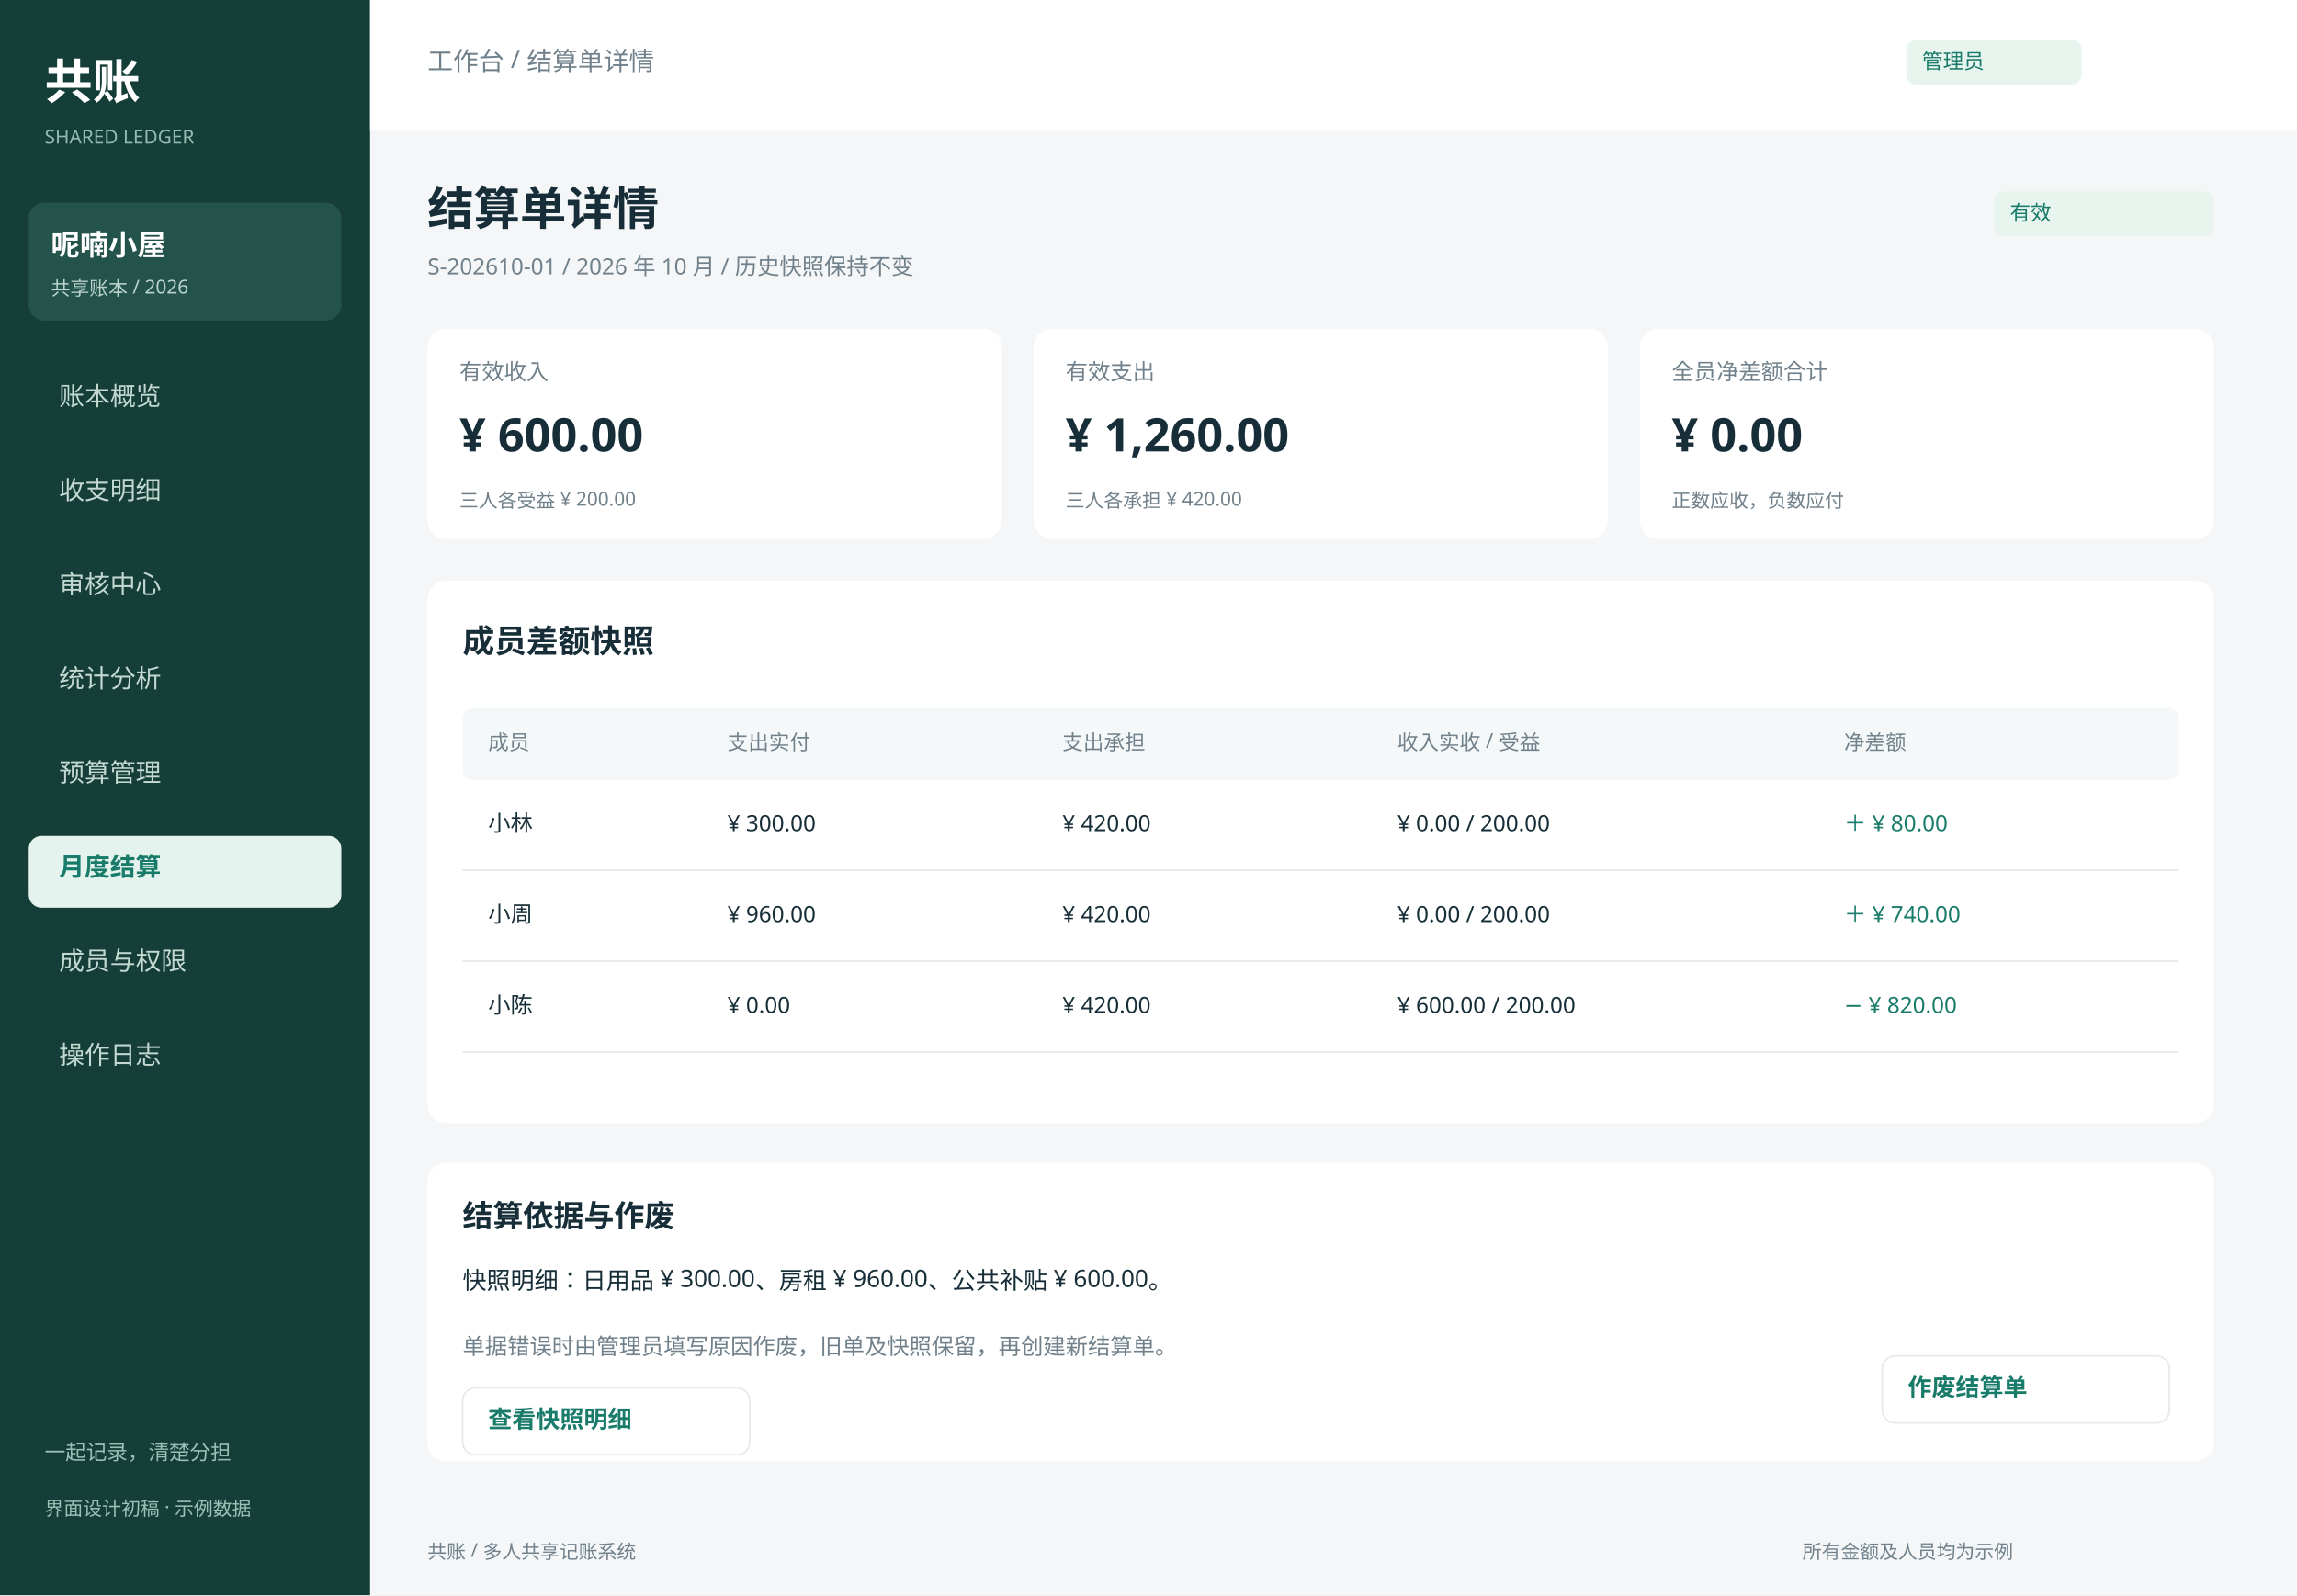
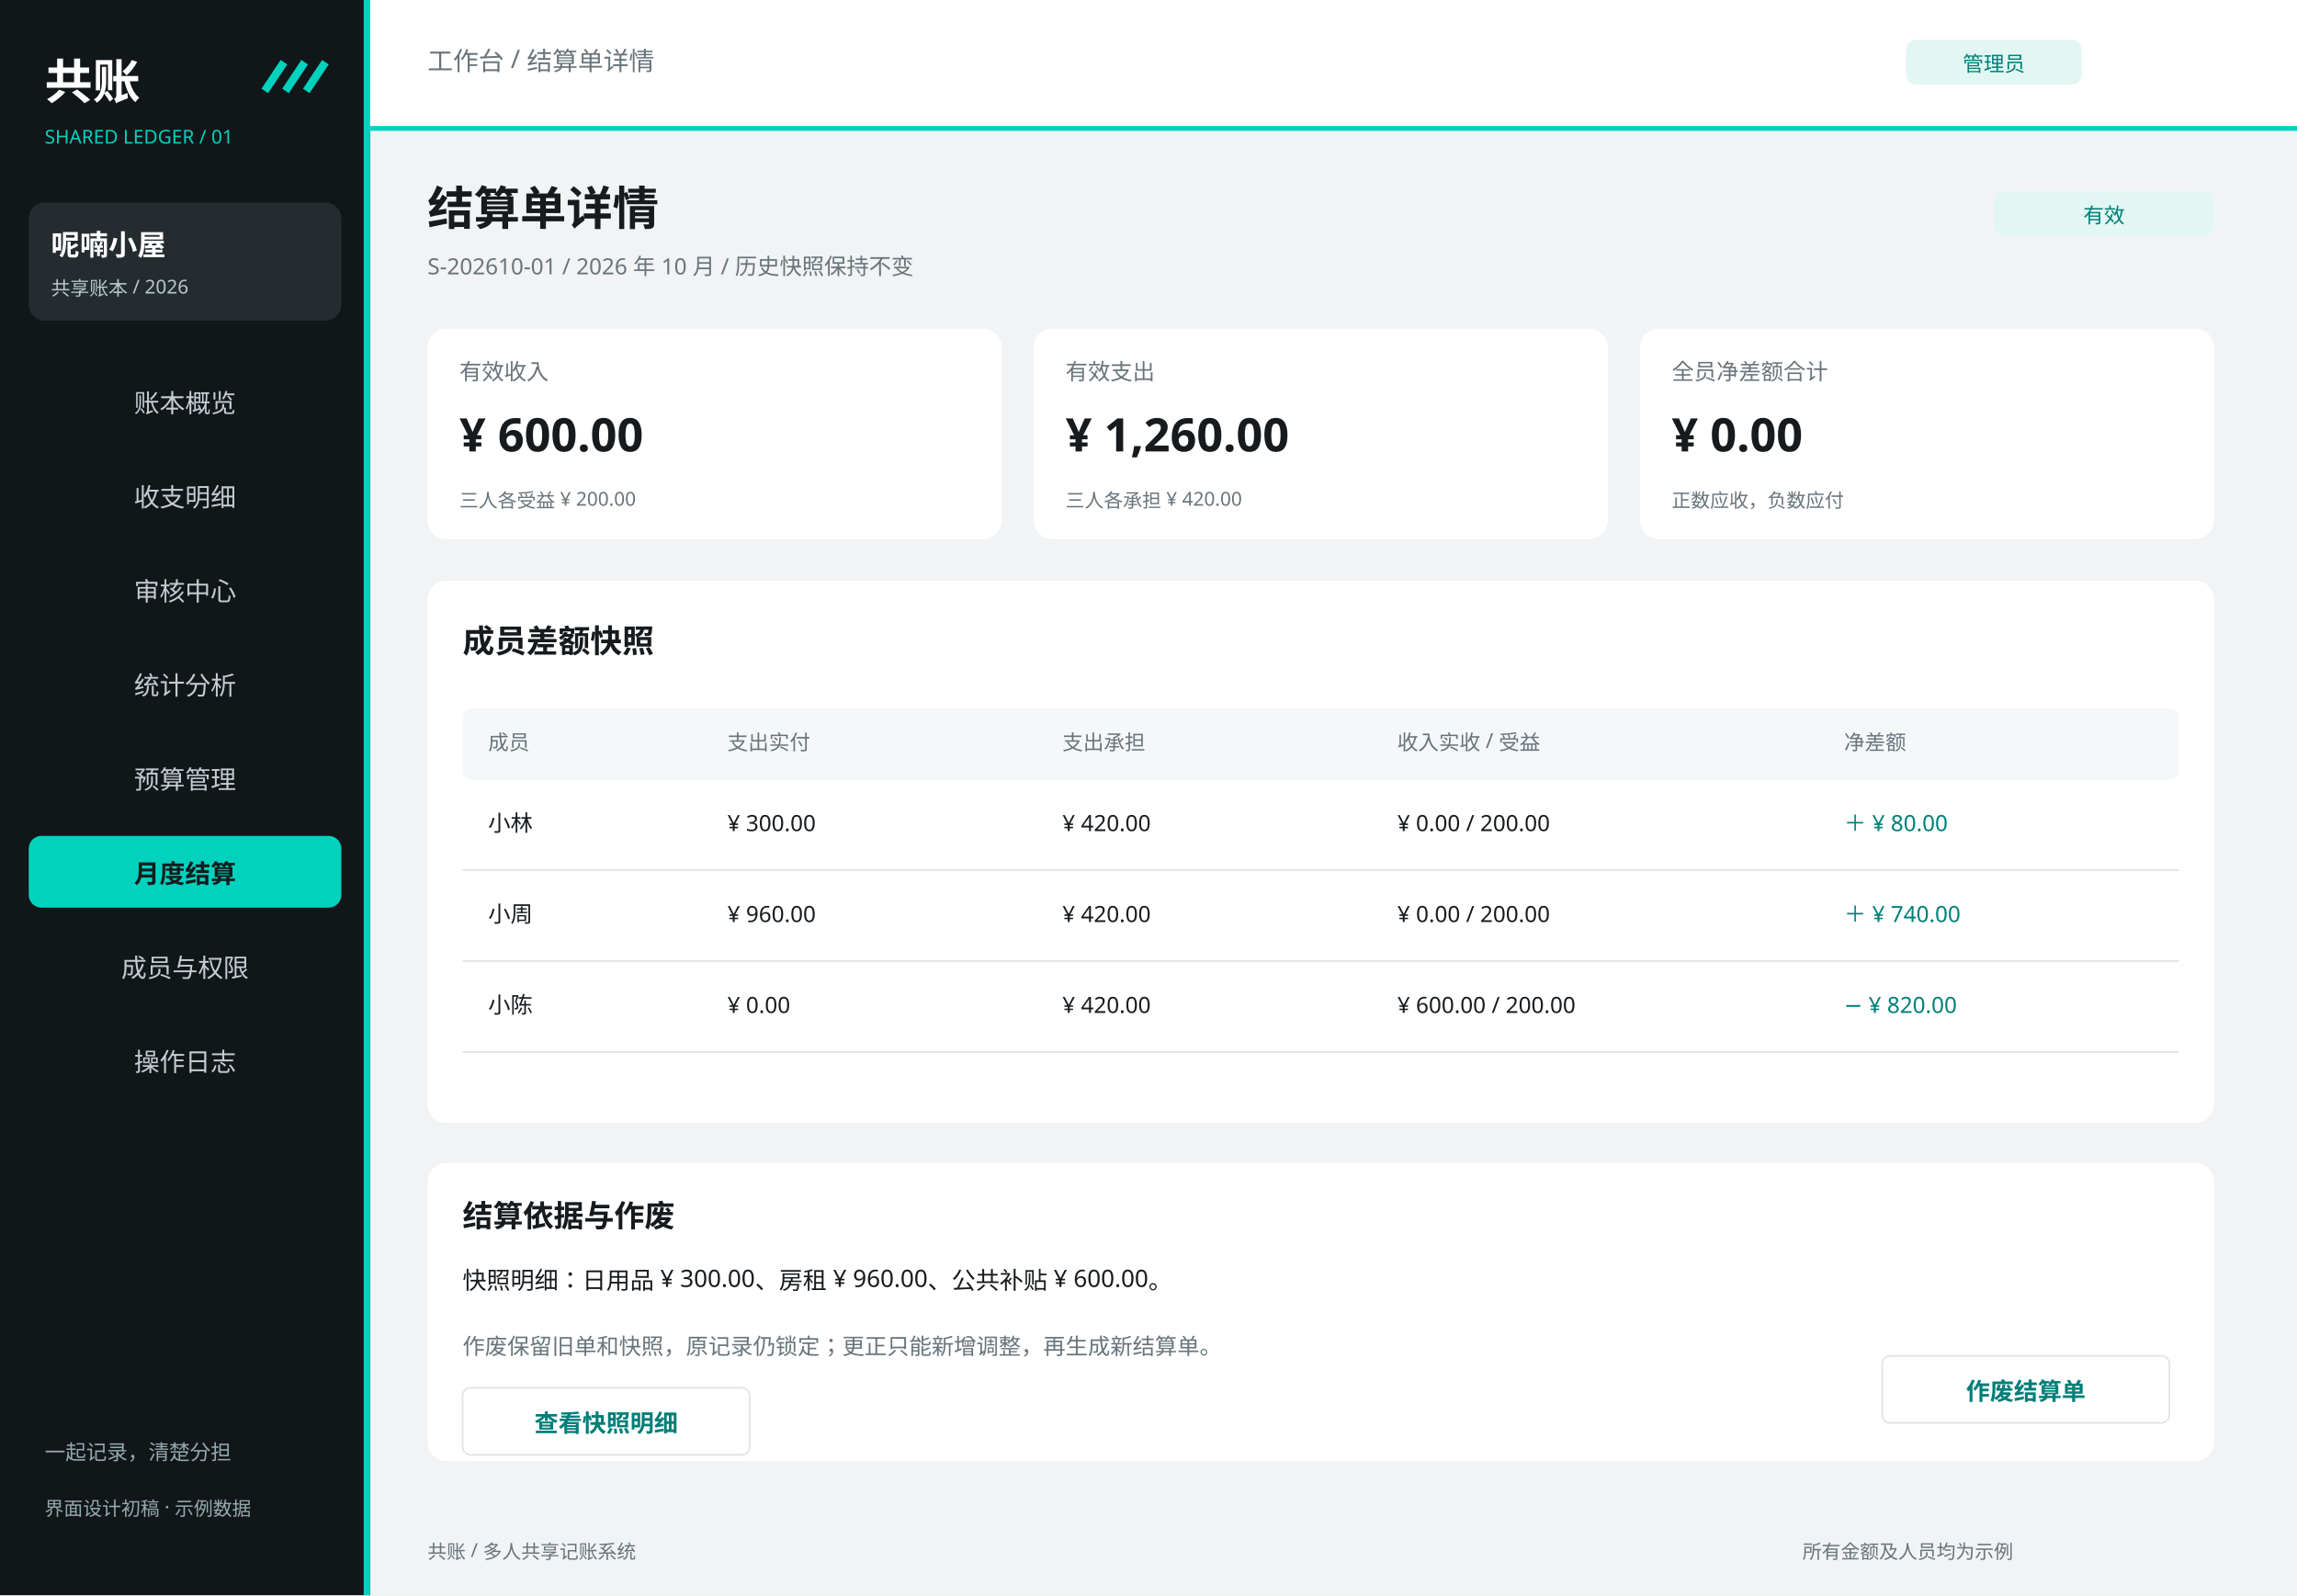
<svg xmlns="http://www.w3.org/2000/svg" width="1440" height="1000" viewBox="0 0 1440 1000">
-   <rect width="1440" height="1000" fill="#F4F6F8" />
-   <rect x="0" y="0" width="232" height="1000" rx="0" fill="#153E39" />
+   <rect width="1440" height="1000" fill="#F1F3F4" />
+   <rect x="0" y="0" width="232" height="1000" rx="0" fill="#111619" />
+   <rect x="228" y="0" width="4" height="1000" rx="0" fill="#00D2BE" />
+   <line x1="166" y1="57" x2="178" y2="39" stroke="#00D2BE" stroke-width="5" />
+   <line x1="179" y1="57" x2="191" y2="39" stroke="#00D2BE" stroke-width="5" />
+   <line x1="192" y1="57" x2="204" y2="39" stroke="#00D2BE" stroke-width="5" />
  <text x="28" y="62" font-family="Microsoft YaHei, sans-serif" font-size="30" font-weight="700" fill="white">共账</text>
-   <text x="28" y="90" font-family="Microsoft YaHei, sans-serif" font-size="12" font-weight="400" fill="#94BBB0">SHARED LEDGER</text>
-   <rect x="18" y="127" width="196" height="74" rx="10" fill="#23534B" />
+   <text x="28" y="90" font-family="Microsoft YaHei, sans-serif" font-size="12" font-weight="400" fill="#00D2BE">SHARED LEDGER / 01</text>
+   <rect x="18" y="127" width="196" height="74" rx="10" fill="#242C30" />
  <text x="32" y="160" font-family="Microsoft YaHei, sans-serif" font-size="18" font-weight="700" fill="white">呢喃小屋</text>
-   <text x="32" y="185" font-family="Microsoft YaHei, sans-serif" font-size="12" font-weight="400" fill="#BBD4CD">共享账本  /  2026</text>
-   <text x="37" y="254" font-family="Microsoft YaHei, sans-serif" font-size="16" font-weight="400" fill="#C2D8D0">账本概览</text>
-   <text x="37" y="313" font-family="Microsoft YaHei, sans-serif" font-size="16" font-weight="400" fill="#C2D8D0">收支明细</text>
-   <text x="37" y="372" font-family="Microsoft YaHei, sans-serif" font-size="16" font-weight="400" fill="#C2D8D0">审核中心</text>
-   <text x="37" y="431" font-family="Microsoft YaHei, sans-serif" font-size="16" font-weight="400" fill="#C2D8D0">统计分析</text>
-   <text x="37" y="490" font-family="Microsoft YaHei, sans-serif" font-size="16" font-weight="400" fill="#C2D8D0">预算管理</text>
-   <rect x="18" y="524" width="196" height="45" rx="8" fill="#E4F3ED" />
-   <text x="37" y="549" font-family="Microsoft YaHei, sans-serif" font-size="16" font-weight="700" fill="#197B69">月度结算</text>
-   <text x="37" y="608" font-family="Microsoft YaHei, sans-serif" font-size="16" font-weight="400" fill="#C2D8D0">成员与权限</text>
-   <text x="37" y="667" font-family="Microsoft YaHei, sans-serif" font-size="16" font-weight="400" fill="#C2D8D0">操作日志</text>
-   <text x="28" y="915" font-family="Microsoft YaHei, sans-serif" font-size="13" font-weight="400" fill="#9DC0B5">一起记录，清楚分担</text>
-   <text x="28" y="950" font-family="Microsoft YaHei, sans-serif" font-size="12" font-weight="400" fill="#9DC0B5">界面设计初稿  ·  示例数据</text>
+   <text x="32" y="185" font-family="Microsoft YaHei, sans-serif" font-size="12" font-weight="400" fill="#B9C7CD">共享账本  /  2026</text>
+   <text x="116.0" y="251.5" text-anchor="middle" dominant-baseline="central" font-family="Microsoft YaHei, sans-serif" font-size="16" font-weight="400" fill="#C2CDD2">账本概览</text>
+   <text x="116.0" y="310.5" text-anchor="middle" dominant-baseline="central" font-family="Microsoft YaHei, sans-serif" font-size="16" font-weight="400" fill="#C2CDD2">收支明细</text>
+   <text x="116.0" y="369.5" text-anchor="middle" dominant-baseline="central" font-family="Microsoft YaHei, sans-serif" font-size="16" font-weight="400" fill="#C2CDD2">审核中心</text>
+   <text x="116.0" y="428.5" text-anchor="middle" dominant-baseline="central" font-family="Microsoft YaHei, sans-serif" font-size="16" font-weight="400" fill="#C2CDD2">统计分析</text>
+   <text x="116.0" y="487.5" text-anchor="middle" dominant-baseline="central" font-family="Microsoft YaHei, sans-serif" font-size="16" font-weight="400" fill="#C2CDD2">预算管理</text>
+   <rect x="18" y="524" width="196" height="45" rx="8" fill="#00D2BE" />
+   <text x="116.0" y="546.5" text-anchor="middle" dominant-baseline="central" font-family="Microsoft YaHei, sans-serif" font-size="16" font-weight="700" fill="#171B1E">月度结算</text>
+   <text x="116.0" y="605.5" text-anchor="middle" dominant-baseline="central" font-family="Microsoft YaHei, sans-serif" font-size="16" font-weight="400" fill="#C2CDD2">成员与权限</text>
+   <text x="116.0" y="664.5" text-anchor="middle" dominant-baseline="central" font-family="Microsoft YaHei, sans-serif" font-size="16" font-weight="400" fill="#C2CDD2">操作日志</text>
+   <text x="28" y="915" font-family="Microsoft YaHei, sans-serif" font-size="13" font-weight="400" fill="#95A9AF">一起记录，清楚分担</text>
+   <text x="28" y="950" font-family="Microsoft YaHei, sans-serif" font-size="12" font-weight="400" fill="#95A9AF">界面设计初稿  ·  示例数据</text>
  <rect x="232" y="0" width="1208" height="82" rx="0" fill="white" />
-   <text x="268" y="44" font-family="Microsoft YaHei, sans-serif" font-size="16" font-weight="400" fill="#71818B">工作台  /  结算单详情</text>
-   <rect x="1195" y="25" width="110" height="28" rx="6" fill="#E8F5EF" />
-   <text x="1205" y="43" font-family="Microsoft YaHei, sans-serif" font-size="13" font-weight="400" fill="#197B69">管理员</text>
-   <text x="268" y="141" font-family="Microsoft YaHei, sans-serif" font-size="29" font-weight="700" fill="#172E38">结算单详情</text>
-   <text x="268" y="172" font-family="Microsoft YaHei, sans-serif" font-size="14" font-weight="400" fill="#71818B">S-202610-01  /  2026 年 10 月  /  历史快照保持不变</text>
-   <text x="268" y="977" font-family="Microsoft YaHei, sans-serif" font-size="12" font-weight="400" fill="#71818B">共账  /  多人共享记账系统</text>
-   <text x="1130" y="977" font-family="Microsoft YaHei, sans-serif" font-size="12" font-weight="400" fill="#71818B">所有金额及人员均为示例</text>
-   <rect x="1250" y="120" width="138" height="28" rx="6" fill="#E8F5EF" />
-   <text x="1260" y="138" font-family="Microsoft YaHei, sans-serif" font-size="13" font-weight="400" fill="#197B69">有效</text>
+   <rect x="232" y="79" width="1208" height="3" rx="0" fill="#00D2BE" />
+   <text x="268" y="44" font-family="Microsoft YaHei, sans-serif" font-size="16" font-weight="400" fill="#68747B">工作台  /  结算单详情</text>
+   <rect x="1195" y="25" width="110" height="28" rx="6" fill="#E2F7F3" />
+   <text x="1250.0" y="39.0" text-anchor="middle" dominant-baseline="central" font-family="Microsoft YaHei, sans-serif" font-size="13" font-weight="400" fill="#007E78">管理员</text>
+   <text x="268" y="141" font-family="Microsoft YaHei, sans-serif" font-size="29" font-weight="700" fill="#171B1E">结算单详情</text>
+   <text x="268" y="172" font-family="Microsoft YaHei, sans-serif" font-size="14" font-weight="400" fill="#68747B">S-202610-01  /  2026 年 10 月  /  历史快照保持不变</text>
+   <text x="268" y="977" font-family="Microsoft YaHei, sans-serif" font-size="12" font-weight="400" fill="#68747B">共账  /  多人共享记账系统</text>
+   <text x="1130" y="977" font-family="Microsoft YaHei, sans-serif" font-size="12" font-weight="400" fill="#68747B">所有金额及人员均为示例</text>
+   <rect x="1250" y="120" width="138" height="28" rx="6" fill="#E2F7F3" />
+   <text x="1319.0" y="134.0" text-anchor="middle" dominant-baseline="central" font-family="Microsoft YaHei, sans-serif" font-size="13" font-weight="400" fill="#007E78">有效</text>
  <rect x="268" y="206" width="360" height="132" rx="12" fill="white" />
-   <text x="288" y="238" font-family="Microsoft YaHei, sans-serif" font-size="14" font-weight="400" fill="#71818B">有效收入</text>
-   <text x="288" y="283" font-family="Microsoft YaHei, sans-serif" font-size="29" font-weight="700" fill="#172E38">¥ 600.00</text>
-   <text x="288" y="318" font-family="Microsoft YaHei, sans-serif" font-size="12" font-weight="400" fill="#71818B">三人各受益 ¥ 200.00</text>
+   <text x="288" y="238" font-family="Microsoft YaHei, sans-serif" font-size="14" font-weight="400" fill="#68747B">有效收入</text>
+   <text x="288" y="283" font-family="Microsoft YaHei, sans-serif" font-size="29" font-weight="700" fill="#171B1E">¥ 600.00</text>
+   <text x="288" y="318" font-family="Microsoft YaHei, sans-serif" font-size="12" font-weight="400" fill="#68747B">三人各受益 ¥ 200.00</text>
  <rect x="648" y="206" width="360" height="132" rx="12" fill="white" />
-   <text x="668" y="238" font-family="Microsoft YaHei, sans-serif" font-size="14" font-weight="400" fill="#71818B">有效支出</text>
-   <text x="668" y="283" font-family="Microsoft YaHei, sans-serif" font-size="29" font-weight="700" fill="#172E38">¥ 1,260.00</text>
-   <text x="668" y="318" font-family="Microsoft YaHei, sans-serif" font-size="12" font-weight="400" fill="#71818B">三人各承担 ¥ 420.00</text>
+   <text x="668" y="238" font-family="Microsoft YaHei, sans-serif" font-size="14" font-weight="400" fill="#68747B">有效支出</text>
+   <text x="668" y="283" font-family="Microsoft YaHei, sans-serif" font-size="29" font-weight="700" fill="#171B1E">¥ 1,260.00</text>
+   <text x="668" y="318" font-family="Microsoft YaHei, sans-serif" font-size="12" font-weight="400" fill="#68747B">三人各承担 ¥ 420.00</text>
  <rect x="1028" y="206" width="360" height="132" rx="12" fill="white" />
-   <text x="1048" y="238" font-family="Microsoft YaHei, sans-serif" font-size="14" font-weight="400" fill="#71818B">全员净差额合计</text>
-   <text x="1048" y="283" font-family="Microsoft YaHei, sans-serif" font-size="29" font-weight="700" fill="#172E38">¥ 0.00</text>
-   <text x="1048" y="318" font-family="Microsoft YaHei, sans-serif" font-size="12" font-weight="400" fill="#71818B">正数应收，负数应付</text>
+   <text x="1048" y="238" font-family="Microsoft YaHei, sans-serif" font-size="14" font-weight="400" fill="#68747B">全员净差额合计</text>
+   <text x="1048" y="283" font-family="Microsoft YaHei, sans-serif" font-size="29" font-weight="700" fill="#171B1E">¥ 0.00</text>
+   <text x="1048" y="318" font-family="Microsoft YaHei, sans-serif" font-size="12" font-weight="400" fill="#68747B">正数应收，负数应付</text>
  <rect x="268" y="364" width="1120" height="340" rx="12" fill="white" />
-   <text x="290" y="409" font-family="Microsoft YaHei, sans-serif" font-size="20" font-weight="700" fill="#172E38">成员差额快照</text>
+   <text x="290" y="409" font-family="Microsoft YaHei, sans-serif" font-size="20" font-weight="700" fill="#171B1E">成员差额快照</text>
  <rect x="290" y="444" width="1076" height="45" rx="6" fill="#F5F8F9" />
-   <text x="306" y="470" font-family="Microsoft YaHei, sans-serif" font-size="13" font-weight="400" fill="#71818B">成员</text>
-   <text x="456" y="470" font-family="Microsoft YaHei, sans-serif" font-size="13" font-weight="400" fill="#71818B">支出实付</text>
-   <text x="666" y="470" font-family="Microsoft YaHei, sans-serif" font-size="13" font-weight="400" fill="#71818B">支出承担</text>
-   <text x="876" y="470" font-family="Microsoft YaHei, sans-serif" font-size="13" font-weight="400" fill="#71818B">收入实收 / 受益</text>
-   <text x="1156" y="470" font-family="Microsoft YaHei, sans-serif" font-size="13" font-weight="400" fill="#71818B">净差额</text>
-   <rect x="290" y="545" width="1076" height="1" rx="0" fill="#E3E9ED" />
-   <text x="306" y="521" font-family="Microsoft YaHei, sans-serif" font-size="14" font-weight="400" fill="#172E38">小林</text>
-   <text x="456" y="521" font-family="Microsoft YaHei, sans-serif" font-size="14" font-weight="400" fill="#172E38">¥ 300.00</text>
-   <text x="666" y="521" font-family="Microsoft YaHei, sans-serif" font-size="14" font-weight="400" fill="#172E38">¥ 420.00</text>
-   <text x="876" y="521" font-family="Microsoft YaHei, sans-serif" font-size="14" font-weight="400" fill="#172E38">¥ 0.00 / 200.00</text>
-   <text x="1156" y="521" font-family="Microsoft YaHei, sans-serif" font-size="14" font-weight="400" fill="#197B69">＋ ¥ 80.00</text>
-   <rect x="290" y="602" width="1076" height="1" rx="0" fill="#E3E9ED" />
-   <text x="306" y="578" font-family="Microsoft YaHei, sans-serif" font-size="14" font-weight="400" fill="#172E38">小周</text>
-   <text x="456" y="578" font-family="Microsoft YaHei, sans-serif" font-size="14" font-weight="400" fill="#172E38">¥ 960.00</text>
-   <text x="666" y="578" font-family="Microsoft YaHei, sans-serif" font-size="14" font-weight="400" fill="#172E38">¥ 420.00</text>
-   <text x="876" y="578" font-family="Microsoft YaHei, sans-serif" font-size="14" font-weight="400" fill="#172E38">¥ 0.00 / 200.00</text>
-   <text x="1156" y="578" font-family="Microsoft YaHei, sans-serif" font-size="14" font-weight="400" fill="#197B69">＋ ¥ 740.00</text>
-   <rect x="290" y="659" width="1076" height="1" rx="0" fill="#E3E9ED" />
-   <text x="306" y="635" font-family="Microsoft YaHei, sans-serif" font-size="14" font-weight="400" fill="#172E38">小陈</text>
-   <text x="456" y="635" font-family="Microsoft YaHei, sans-serif" font-size="14" font-weight="400" fill="#172E38">¥ 0.00</text>
-   <text x="666" y="635" font-family="Microsoft YaHei, sans-serif" font-size="14" font-weight="400" fill="#172E38">¥ 420.00</text>
-   <text x="876" y="635" font-family="Microsoft YaHei, sans-serif" font-size="14" font-weight="400" fill="#172E38">¥ 600.00 / 200.00</text>
-   <text x="1156" y="635" font-family="Microsoft YaHei, sans-serif" font-size="14" font-weight="400" fill="#197B69">− ¥ 820.00</text>
+   <text x="306" y="470" font-family="Microsoft YaHei, sans-serif" font-size="13" font-weight="400" fill="#68747B">成员</text>
+   <text x="456" y="470" font-family="Microsoft YaHei, sans-serif" font-size="13" font-weight="400" fill="#68747B">支出实付</text>
+   <text x="666" y="470" font-family="Microsoft YaHei, sans-serif" font-size="13" font-weight="400" fill="#68747B">支出承担</text>
+   <text x="876" y="470" font-family="Microsoft YaHei, sans-serif" font-size="13" font-weight="400" fill="#68747B">收入实收 / 受益</text>
+   <text x="1156" y="470" font-family="Microsoft YaHei, sans-serif" font-size="13" font-weight="400" fill="#68747B">净差额</text>
+   <rect x="290" y="545" width="1076" height="1" rx="0" fill="#DDE3E6" />
+   <text x="306" y="521" font-family="Microsoft YaHei, sans-serif" font-size="14" font-weight="400" fill="#171B1E">小林</text>
+   <text x="456" y="521" font-family="Microsoft YaHei, sans-serif" font-size="14" font-weight="400" fill="#171B1E">¥ 300.00</text>
+   <text x="666" y="521" font-family="Microsoft YaHei, sans-serif" font-size="14" font-weight="400" fill="#171B1E">¥ 420.00</text>
+   <text x="876" y="521" font-family="Microsoft YaHei, sans-serif" font-size="14" font-weight="400" fill="#171B1E">¥ 0.00 / 200.00</text>
+   <text x="1156" y="521" font-family="Microsoft YaHei, sans-serif" font-size="14" font-weight="400" fill="#007E78">＋ ¥ 80.00</text>
+   <rect x="290" y="602" width="1076" height="1" rx="0" fill="#DDE3E6" />
+   <text x="306" y="578" font-family="Microsoft YaHei, sans-serif" font-size="14" font-weight="400" fill="#171B1E">小周</text>
+   <text x="456" y="578" font-family="Microsoft YaHei, sans-serif" font-size="14" font-weight="400" fill="#171B1E">¥ 960.00</text>
+   <text x="666" y="578" font-family="Microsoft YaHei, sans-serif" font-size="14" font-weight="400" fill="#171B1E">¥ 420.00</text>
+   <text x="876" y="578" font-family="Microsoft YaHei, sans-serif" font-size="14" font-weight="400" fill="#171B1E">¥ 0.00 / 200.00</text>
+   <text x="1156" y="578" font-family="Microsoft YaHei, sans-serif" font-size="14" font-weight="400" fill="#007E78">＋ ¥ 740.00</text>
+   <rect x="290" y="659" width="1076" height="1" rx="0" fill="#DDE3E6" />
+   <text x="306" y="635" font-family="Microsoft YaHei, sans-serif" font-size="14" font-weight="400" fill="#171B1E">小陈</text>
+   <text x="456" y="635" font-family="Microsoft YaHei, sans-serif" font-size="14" font-weight="400" fill="#171B1E">¥ 0.00</text>
+   <text x="666" y="635" font-family="Microsoft YaHei, sans-serif" font-size="14" font-weight="400" fill="#171B1E">¥ 420.00</text>
+   <text x="876" y="635" font-family="Microsoft YaHei, sans-serif" font-size="14" font-weight="400" fill="#171B1E">¥ 600.00 / 200.00</text>
+   <text x="1156" y="635" font-family="Microsoft YaHei, sans-serif" font-size="14" font-weight="400" fill="#007E78">− ¥ 820.00</text>
  <rect x="268" y="729" width="1120" height="187" rx="12" fill="white" />
-   <text x="290" y="769" font-family="Microsoft YaHei, sans-serif" font-size="19" font-weight="700" fill="#172E38">结算依据与作废</text>
-   <text x="290" y="808" font-family="Microsoft YaHei, sans-serif" font-size="15" font-weight="400" fill="#172E38">快照明细：日用品 ¥ 300.00、房租 ¥ 960.00、公共补贴 ¥ 600.00。</text>
-   <text x="290" y="849" font-family="Microsoft YaHei, sans-serif" font-size="14" font-weight="400" fill="#71818B">单据错误时由管理员填写原因作废，旧单及快照保留，再创建新结算单。</text>
-   <rect x="290" y="870" width="180" height="42" rx="8" fill="white" stroke="#E3E9ED" />
-   <text x="306" y="895" font-family="Microsoft YaHei, sans-serif" font-size="15" font-weight="700" fill="#197B69">查看快照明细</text>
-   <rect x="1180" y="850" width="180" height="42" rx="8" fill="white" stroke="#E3E9ED" />
-   <text x="1196" y="875" font-family="Microsoft YaHei, sans-serif" font-size="15" font-weight="700" fill="#197B69">作废结算单</text>
+   <text x="290" y="769" font-family="Microsoft YaHei, sans-serif" font-size="19" font-weight="700" fill="#171B1E">结算依据与作废</text>
+   <text x="290" y="808" font-family="Microsoft YaHei, sans-serif" font-size="15" font-weight="400" fill="#171B1E">快照明细：日用品 ¥ 300.00、房租 ¥ 960.00、公共补贴 ¥ 600.00。</text>
+   <text x="290" y="849" font-family="Microsoft YaHei, sans-serif" font-size="14" font-weight="400" fill="#68747B">作废保留旧单和快照，原记录仍锁定；更正只能新增调整，再生成新结算单。</text>
+   <rect x="290" y="870" width="180" height="42" rx="5" fill="white" stroke="#DDE3E6" />
+   <text x="380.0" y="891.0" text-anchor="middle" dominant-baseline="central" font-family="Microsoft YaHei, sans-serif" font-size="15" font-weight="700" fill="#007E78">查看快照明细</text>
+   <rect x="1180" y="850" width="180" height="42" rx="5" fill="white" stroke="#DDE3E6" />
+   <text x="1270.0" y="871.0" text-anchor="middle" dominant-baseline="central" font-family="Microsoft YaHei, sans-serif" font-size="15" font-weight="700" fill="#007E78">作废结算单</text>
</svg>
